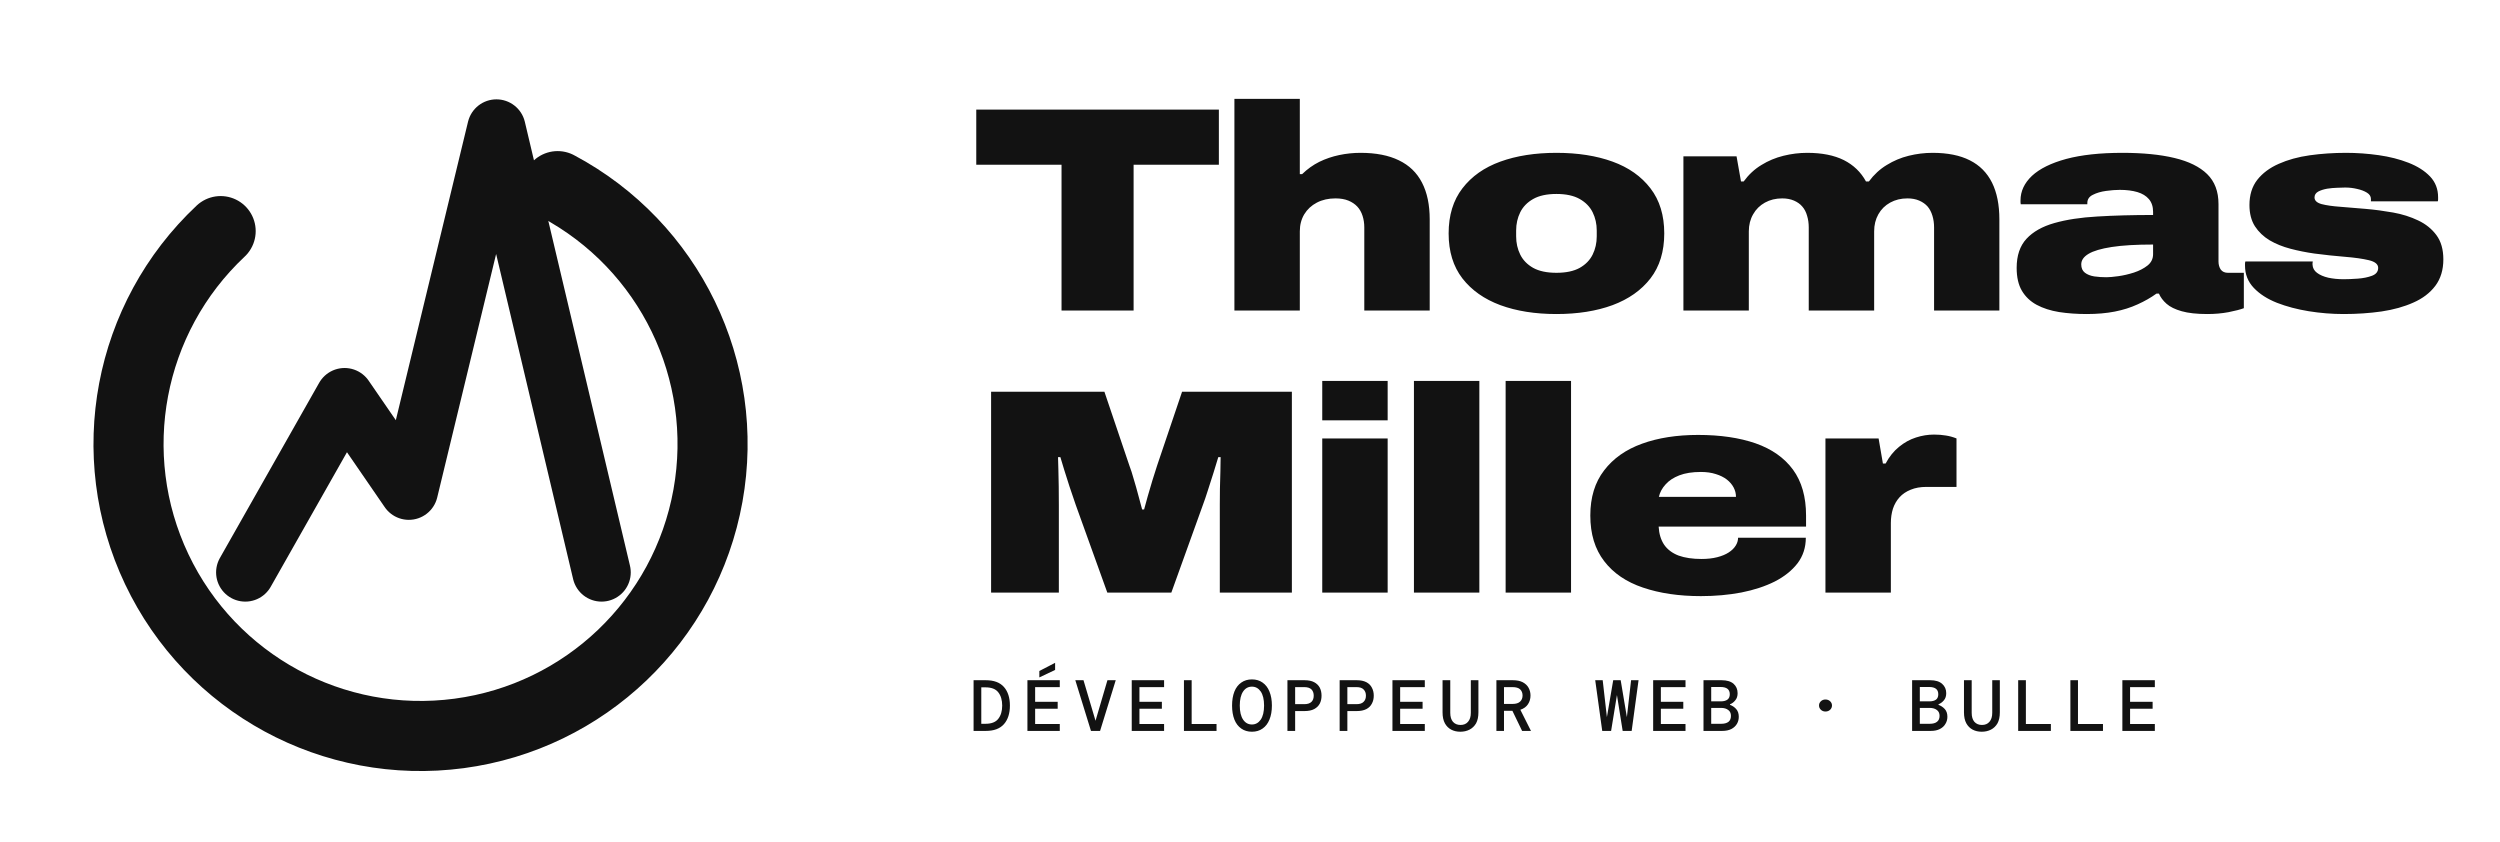
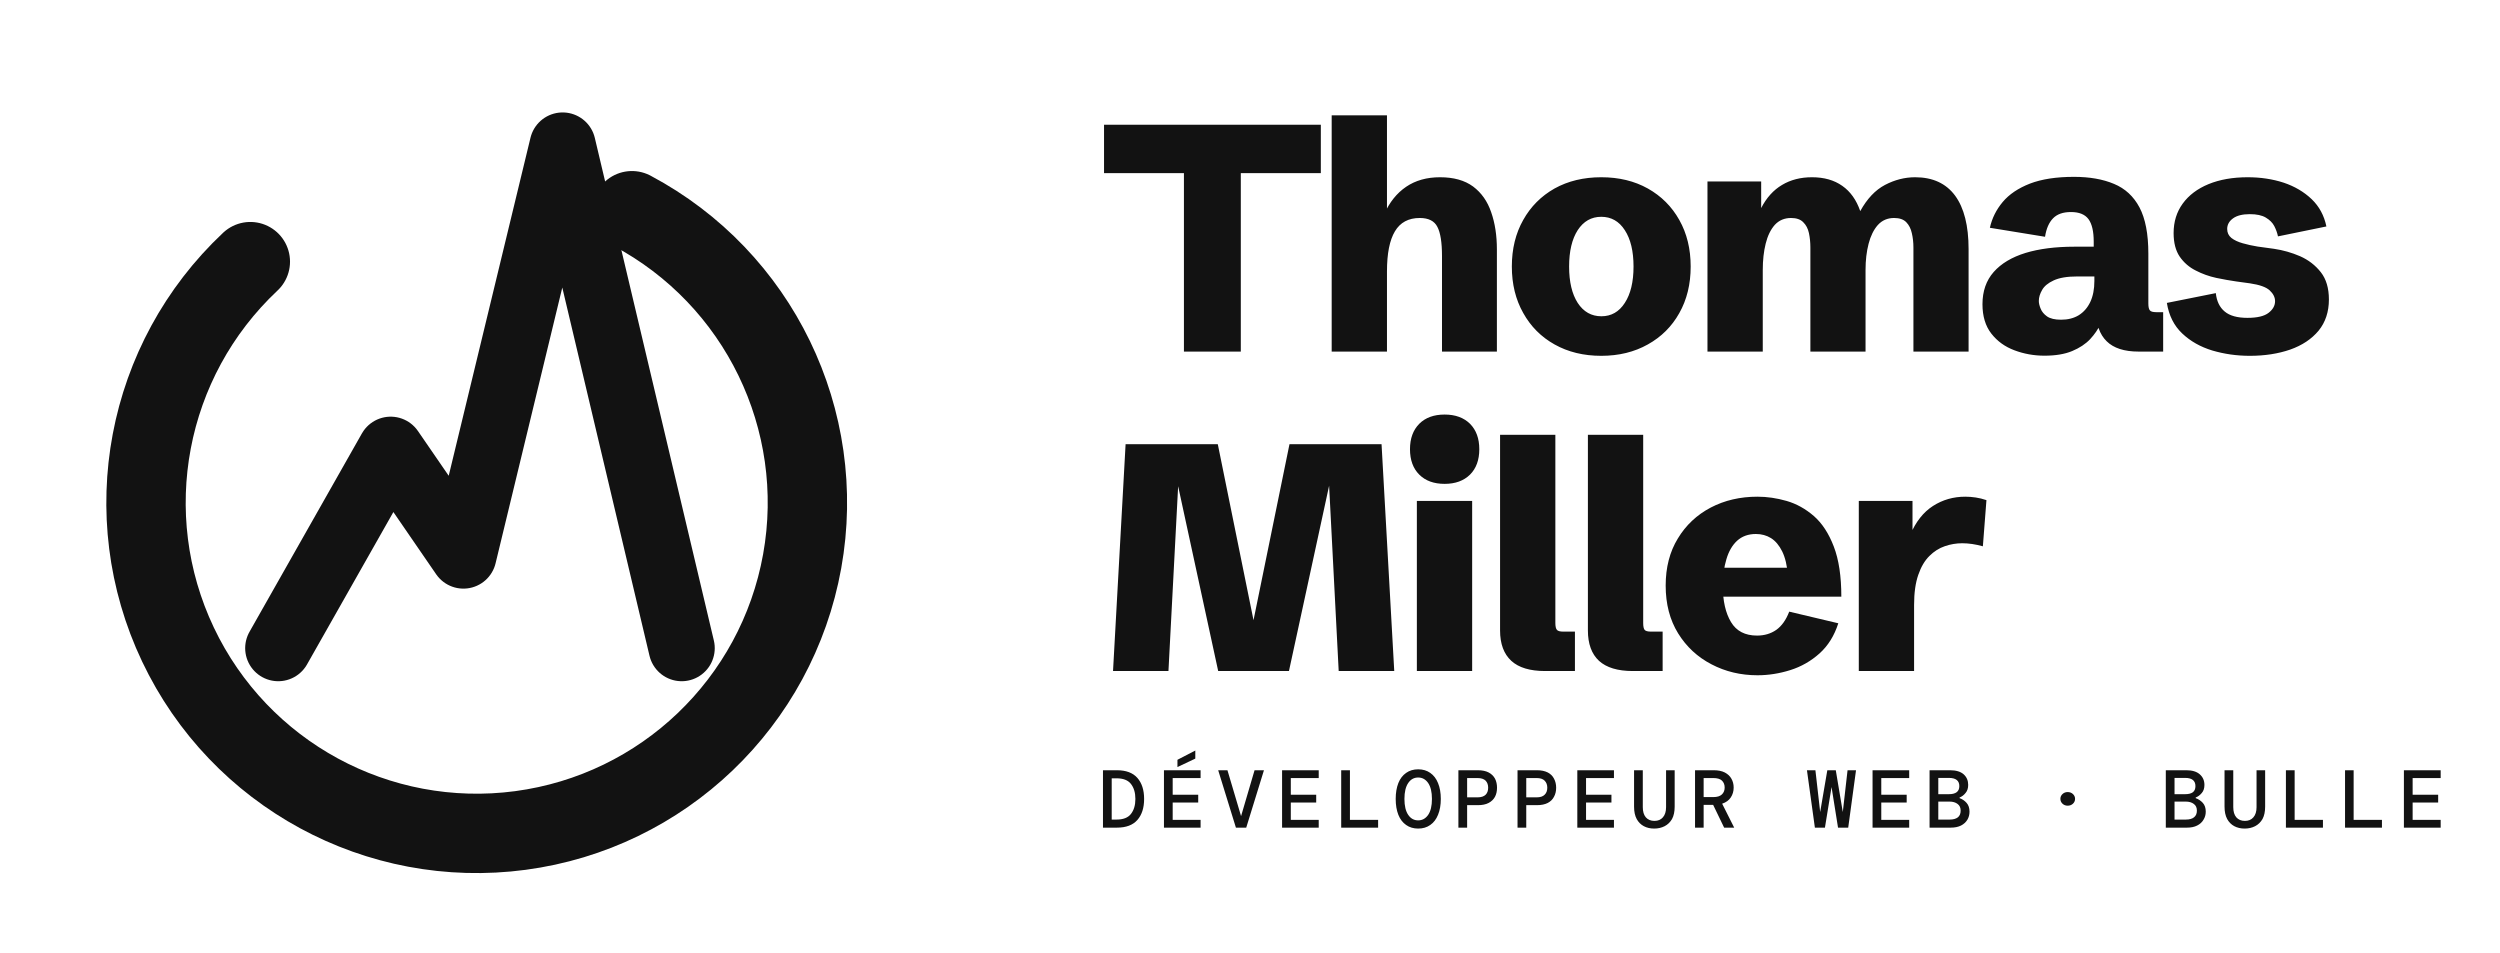
- <svg xmlns="http://www.w3.org/2000/svg" viewBox="0 0 214.03 72.00" width="214" height="72" role="img" aria-label="Thomas Miller">
+ <svg xmlns="http://www.w3.org/2000/svg" viewBox="0 0 188.93 72.00" width="189" height="72" role="img" aria-label="Thomas Miller">
  <g transform="translate(4.00 4.00) scale(1)" fill="none" stroke-linecap="round" stroke-linejoin="round">
    <path d="M43.74 11.93 A25 25 0 1 1 14.89 15.78" stroke="#121212" stroke-width="6" />
    <path d="M17 45 L25.5 30 L31 38 L38.5 7 L47.5 45" stroke="#121212" stroke-width="5" />
  </g>
-   <path transform="translate(83.00 26.58)" d="M7.88 0V-12.48H0.58V-17.2H21.35V-12.48H14.05V0ZM22.68 0V-18.12H28.28V-11.68H28.48Q29.15 -12.33 29.95 -12.73Q30.75 -13.12 31.65 -13.31Q32.55 -13.5 33.48 -13.5Q35.45 -13.5 36.76 -12.86Q38.08 -12.23 38.74 -10.95Q39.4 -9.68 39.4 -7.8V0H33.8V-7.12Q33.8 -7.65 33.65 -8.11Q33.5 -8.58 33.2 -8.9Q32.9 -9.22 32.44 -9.41Q31.98 -9.6 31.33 -9.6Q30.43 -9.6 29.74 -9.24Q29.05 -8.88 28.66 -8.24Q28.28 -7.6 28.28 -6.78V0ZM50.25 0.3Q47.52 0.3 45.45 -0.46Q43.38 -1.23 42.2 -2.75Q41.02 -4.28 41.02 -6.6Q41.02 -8.93 42.2 -10.46Q43.38 -12 45.45 -12.75Q47.52 -13.5 50.25 -13.5Q52.98 -13.5 55.05 -12.75Q57.12 -12 58.3 -10.46Q59.48 -8.93 59.48 -6.6Q59.48 -4.28 58.3 -2.75Q57.12 -1.23 55.05 -0.46Q52.98 0.3 50.25 0.3ZM50.25 -3.23Q51.48 -3.23 52.24 -3.65Q53 -4.08 53.35 -4.79Q53.7 -5.5 53.7 -6.35V-6.85Q53.7 -7.7 53.35 -8.41Q53 -9.12 52.24 -9.55Q51.48 -9.98 50.25 -9.98Q49.02 -9.98 48.26 -9.55Q47.5 -9.12 47.15 -8.41Q46.8 -7.7 46.8 -6.85V-6.35Q46.8 -5.5 47.15 -4.79Q47.5 -4.08 48.26 -3.65Q49.02 -3.23 50.25 -3.23ZM61.12 0V-13.2H65.67L66.05 -11.05H66.28Q66.92 -11.93 67.8 -12.46Q68.67 -13 69.69 -13.25Q70.7 -13.5 71.72 -13.5Q73.6 -13.5 74.85 -12.88Q76.1 -12.25 76.75 -11.05H77Q77.65 -11.93 78.53 -12.46Q79.4 -13 80.41 -13.25Q81.42 -13.5 82.45 -13.5Q84.38 -13.5 85.64 -12.86Q86.9 -12.23 87.54 -10.95Q88.17 -9.68 88.17 -7.8V0H82.58V-7.12Q82.58 -7.65 82.44 -8.11Q82.3 -8.58 82.03 -8.9Q81.75 -9.22 81.31 -9.41Q80.88 -9.6 80.3 -9.6Q79.47 -9.6 78.82 -9.24Q78.17 -8.88 77.81 -8.24Q77.45 -7.6 77.45 -6.78V0H71.85V-7.12Q71.85 -7.65 71.71 -8.11Q71.58 -8.58 71.3 -8.9Q71.03 -9.22 70.59 -9.41Q70.15 -9.6 69.58 -9.6Q68.75 -9.6 68.1 -9.24Q67.45 -8.88 67.09 -8.24Q66.72 -7.6 66.72 -6.78V0ZM95.65 0.3Q94.38 0.3 93.28 0.13Q92.18 -0.05 91.36 -0.49Q90.55 -0.93 90.1 -1.69Q89.65 -2.45 89.65 -3.65Q89.65 -5.23 90.49 -6.14Q91.33 -7.05 92.88 -7.49Q94.43 -7.93 96.56 -8.05Q98.7 -8.18 101.33 -8.18V-8.45Q101.33 -9.12 100.97 -9.54Q100.62 -9.95 99.99 -10.14Q99.35 -10.33 98.48 -10.33Q97.95 -10.33 97.3 -10.24Q96.65 -10.15 96.18 -9.91Q95.7 -9.68 95.7 -9.2V-9.1H90Q89.98 -9.2 89.98 -9.26Q89.98 -9.33 89.98 -9.43Q89.98 -10.6 90.96 -11.53Q91.95 -12.45 93.9 -12.98Q95.85 -13.5 98.7 -13.5Q101.33 -13.5 103.16 -13.06Q105 -12.62 105.96 -11.68Q106.93 -10.73 106.93 -9.12V-4.2Q106.93 -3.8 107.12 -3.51Q107.33 -3.23 107.73 -3.23H109.1V-0.2Q108.65 -0.03 107.79 0.14Q106.93 0.3 105.98 0.3Q104.62 0.3 103.78 0.06Q102.93 -0.18 102.48 -0.58Q102.03 -0.98 101.83 -1.45H101.62Q100.9 -0.93 100.01 -0.53Q99.12 -0.12 98.05 0.09Q96.98 0.3 95.65 0.3ZM97.33 -2.85Q97.7 -2.85 98.35 -2.94Q99 -3.03 99.69 -3.25Q100.38 -3.48 100.85 -3.85Q101.33 -4.23 101.33 -4.83V-5.65Q99.15 -5.65 97.79 -5.44Q96.43 -5.23 95.8 -4.85Q95.18 -4.48 95.18 -3.95Q95.18 -3.48 95.49 -3.24Q95.8 -3 96.3 -2.92Q96.8 -2.85 97.33 -2.85ZM117.65 0.3Q116.15 0.3 114.66 0.06Q113.18 -0.18 111.94 -0.66Q110.7 -1.15 109.95 -1.94Q109.2 -2.73 109.2 -3.85Q109.2 -3.93 109.2 -4.01Q109.2 -4.1 109.23 -4.2H115Q114.98 -4.1 114.98 -4.04Q114.98 -3.98 114.98 -3.93Q115 -3.5 115.36 -3.23Q115.73 -2.95 116.33 -2.81Q116.93 -2.68 117.65 -2.68Q118.15 -2.68 118.85 -2.73Q119.55 -2.78 120.08 -2.98Q120.6 -3.18 120.6 -3.65Q120.6 -4.12 119.8 -4.31Q119 -4.5 117.75 -4.6Q116.5 -4.7 115.13 -4.88Q114.08 -5.03 113.09 -5.29Q112.1 -5.55 111.31 -6.01Q110.53 -6.48 110.05 -7.21Q109.58 -7.95 109.58 -9.03Q109.58 -10.33 110.25 -11.19Q110.93 -12.05 112.09 -12.56Q113.25 -13.08 114.74 -13.29Q116.23 -13.5 117.85 -13.5Q119.25 -13.5 120.65 -13.3Q122.05 -13.1 123.2 -12.65Q124.35 -12.2 125.04 -11.48Q125.73 -10.75 125.73 -9.7Q125.73 -9.62 125.73 -9.51Q125.73 -9.4 125.7 -9.35H119.98V-9.55Q119.98 -9.88 119.64 -10.09Q119.3 -10.3 118.8 -10.41Q118.3 -10.53 117.78 -10.53Q117.55 -10.53 117.11 -10.51Q116.68 -10.5 116.23 -10.43Q115.78 -10.35 115.46 -10.18Q115.15 -10 115.15 -9.68Q115.15 -9.28 115.76 -9.11Q116.38 -8.95 117.38 -8.88Q118.38 -8.8 119.55 -8.7Q120.7 -8.6 121.88 -8.39Q123.05 -8.18 124.03 -7.71Q125 -7.25 125.59 -6.45Q126.18 -5.65 126.18 -4.38Q126.18 -3.03 125.49 -2.11Q124.8 -1.2 123.61 -0.68Q122.43 -0.15 120.89 0.08Q119.35 0.3 117.65 0.3Z" fill="#121212" />
-   <path transform="translate(83.00 50.73)" d="M1.85 0V-17.2H11.55L13.68 -10.9Q13.88 -10.38 14.07 -9.69Q14.28 -9 14.46 -8.31Q14.65 -7.62 14.78 -7.12H14.95Q15.08 -7.6 15.26 -8.25Q15.45 -8.9 15.66 -9.61Q15.88 -10.33 16.07 -10.9L18.2 -17.2H27.6V0H21.43V-7.5Q21.43 -8.12 21.44 -8.88Q21.45 -9.62 21.48 -10.35Q21.5 -11.08 21.5 -11.6H21.3Q21.12 -11.03 20.89 -10.26Q20.65 -9.5 20.41 -8.76Q20.18 -8.03 19.98 -7.5L17.28 0H11.8L9.1 -7.5Q8.83 -8.3 8.56 -9.09Q8.3 -9.88 8.1 -10.54Q7.9 -11.2 7.78 -11.6H7.58Q7.6 -11.2 7.61 -10.54Q7.62 -9.88 7.64 -9.09Q7.65 -8.3 7.65 -7.5V0ZM30.2 -14.75V-18.12H35.8V-14.75ZM30.2 0V-13.2H35.8V0ZM38.05 0V-18.12H43.65V0ZM45.9 0V-18.12H51.5V0ZM62.62 0.3Q59.8 0.3 57.66 -0.43Q55.52 -1.15 54.34 -2.69Q53.15 -4.23 53.15 -6.6Q53.15 -8.93 54.33 -10.46Q55.5 -12 57.58 -12.75Q59.65 -13.5 62.38 -13.5Q65.22 -13.5 67.3 -12.78Q69.38 -12.05 70.5 -10.53Q71.62 -9 71.62 -6.6V-5.65H59Q59.05 -4.73 59.47 -4.1Q59.9 -3.48 60.71 -3.17Q61.52 -2.88 62.67 -2.88Q63.42 -2.88 64.01 -3.03Q64.6 -3.18 65 -3.44Q65.4 -3.7 65.6 -4.03Q65.8 -4.35 65.8 -4.7H71.6Q71.6 -3.45 70.89 -2.51Q70.17 -1.58 68.94 -0.95Q67.7 -0.33 66.08 -0.01Q64.45 0.3 62.62 0.3ZM59.02 -8.2H65.62Q65.62 -8.62 65.42 -9Q65.22 -9.38 64.84 -9.68Q64.45 -9.98 63.89 -10.15Q63.33 -10.33 62.62 -10.33Q61.52 -10.33 60.77 -10.04Q60.02 -9.75 59.59 -9.26Q59.15 -8.78 59.02 -8.2ZM73.28 0V-13.2H77.83L78.2 -11.05H78.43Q78.9 -11.93 79.58 -12.48Q80.25 -13.03 81.03 -13.28Q81.8 -13.53 82.58 -13.53Q83.12 -13.53 83.59 -13.45Q84.05 -13.38 84.5 -13.2V-9.05H81.93Q81.15 -9.05 80.58 -8.81Q80 -8.58 79.62 -8.16Q79.25 -7.75 79.06 -7.19Q78.88 -6.62 78.88 -5.95V0Z" fill="#121212" />
+   <path transform="translate(83.00 26.58)" d="M6.47 0V-13.49H0.43V-17.15H16.82V-13.49H10.77V0ZM17.64 0V-17.86H21.82V-9.85L21.61 -10.39Q22.21 -11.74 23.27 -12.46Q24.33 -13.18 25.83 -13.18Q27.38 -13.18 28.33 -12.48Q29.28 -11.77 29.7 -10.53Q30.13 -9.3 30.13 -7.73V0H25.98V-7.22Q25.98 -8.77 25.63 -9.43Q25.29 -10.1 24.3 -10.1Q23.02 -10.1 22.42 -9.09Q21.82 -8.09 21.82 -6.06V0ZM38.02 0.32Q36.02 0.32 34.49 -0.54Q32.97 -1.39 32.12 -2.92Q31.26 -4.44 31.26 -6.43Q31.26 -8.43 32.12 -9.95Q32.97 -11.47 34.49 -12.33Q36.02 -13.18 38.02 -13.18Q40.02 -13.18 41.54 -12.33Q43.07 -11.47 43.92 -9.95Q44.78 -8.43 44.78 -6.43Q44.78 -4.43 43.92 -2.91Q43.07 -1.39 41.54 -0.54Q40.01 0.32 38.02 0.32ZM38.03 -2.67Q39.15 -2.67 39.8 -3.68Q40.46 -4.69 40.46 -6.43Q40.46 -8.17 39.8 -9.18Q39.15 -10.19 38.02 -10.19Q36.9 -10.19 36.24 -9.18Q35.59 -8.17 35.59 -6.43Q35.59 -4.69 36.24 -3.68Q36.9 -2.67 38.03 -2.67ZM46.05 0V-12.86H50.11V-10.85Q50.71 -12.02 51.69 -12.6Q52.66 -13.18 53.95 -13.18Q55.32 -13.18 56.24 -12.53Q57.16 -11.89 57.6 -10.62Q58.37 -12.02 59.47 -12.6Q60.58 -13.18 61.75 -13.18Q63.74 -13.18 64.77 -11.79Q65.79 -10.4 65.79 -7.74V0H61.62V-7.86Q61.62 -8.44 61.5 -8.95Q61.39 -9.46 61.08 -9.78Q60.77 -10.1 60.16 -10.1Q59.41 -10.1 58.93 -9.57Q58.46 -9.04 58.23 -8.15Q58 -7.26 58 -6.18V0H53.83V-7.86Q53.83 -8.44 53.72 -8.96Q53.61 -9.47 53.29 -9.78Q52.98 -10.1 52.37 -10.1Q51.62 -10.1 51.14 -9.58Q50.67 -9.05 50.45 -8.16Q50.23 -7.28 50.23 -6.17V0ZM71.53 0.31Q70.33 0.31 69.25 -0.1Q68.18 -0.5 67.51 -1.36Q66.84 -2.22 66.84 -3.58Q66.84 -5.06 67.69 -6.02Q68.54 -6.98 70.1 -7.46Q71.65 -7.93 73.8 -7.93H75.46L75.25 -7.55V-8.31Q75.25 -9.48 74.85 -10.02Q74.45 -10.55 73.53 -10.55Q72.64 -10.55 72.18 -10.08Q71.71 -9.6 71.57 -8.68L67.4 -9.36Q67.64 -10.44 68.37 -11.31Q69.1 -12.18 70.43 -12.7Q71.76 -13.21 73.76 -13.21Q75.52 -13.21 76.78 -12.68Q78.04 -12.16 78.71 -10.9Q79.38 -9.63 79.38 -7.41V-3.64Q79.38 -3.24 79.5 -3.11Q79.61 -2.98 79.98 -2.98H80.5V0H78.64Q77.02 0 76.23 -0.78Q75.43 -1.56 75.43 -3.07V-3.55L76.19 -3.23Q76.05 -2.7 75.77 -2.1Q75.49 -1.49 74.98 -0.94Q74.46 -0.39 73.62 -0.04Q72.78 0.31 71.53 0.31ZM72.78 -2.41Q73.56 -2.41 74.12 -2.75Q74.68 -3.1 74.99 -3.75Q75.3 -4.41 75.3 -5.34V-5.68H74Q72.86 -5.68 72.22 -5.38Q71.59 -5.09 71.35 -4.66Q71.1 -4.23 71.1 -3.83Q71.1 -3.57 71.24 -3.24Q71.37 -2.91 71.72 -2.66Q72.08 -2.41 72.78 -2.41ZM87.05 0.32Q85.58 0.32 84.22 -0.08Q82.87 -0.49 81.94 -1.37Q81.01 -2.25 80.78 -3.68L84.48 -4.42Q84.58 -3.5 85.15 -3.03Q85.72 -2.55 86.87 -2.55Q87.98 -2.55 88.47 -2.93Q88.96 -3.31 88.96 -3.81Q88.96 -4.25 88.55 -4.63Q88.15 -5 87.06 -5.16L86.04 -5.3Q85.34 -5.4 84.52 -5.57Q83.69 -5.75 82.96 -6.13Q82.22 -6.5 81.75 -7.18Q81.29 -7.86 81.29 -8.96Q81.29 -10.24 81.98 -11.19Q82.67 -12.14 83.93 -12.66Q85.2 -13.18 86.89 -13.18Q88.35 -13.18 89.61 -12.77Q90.86 -12.35 91.73 -11.52Q92.59 -10.69 92.84 -9.46L89.18 -8.71Q89.1 -9.1 88.9 -9.49Q88.7 -9.87 88.26 -10.13Q87.83 -10.39 87.05 -10.39Q86.22 -10.39 85.78 -10.07Q85.34 -9.75 85.34 -9.27Q85.34 -8.85 85.66 -8.59Q85.98 -8.34 86.51 -8.19Q87.03 -8.04 87.64 -7.94L88.88 -7.77Q89.9 -7.62 90.85 -7.21Q91.8 -6.79 92.42 -6Q93.03 -5.22 93.03 -3.94Q93.03 -2.54 92.25 -1.58Q91.46 -0.63 90.1 -0.15Q88.74 0.32 87.05 0.32Z" fill="#121212" />
+   <path transform="translate(83.00 50.73)" d="M1.11 0 2.06 -17.15H9.03L11.93 -2.86H11.53L14.45 -17.15H21.41L22.37 0H18.17L17.44 -14.12H17.47L14.41 0H9.06L6 -14.12H6.04L5.3 0ZM24.08 0V-12.86H28.26V0ZM26.18 -14.15Q24.96 -14.15 24.26 -14.85Q23.56 -15.55 23.56 -16.77Q23.56 -17.98 24.26 -18.69Q24.96 -19.39 26.18 -19.39Q27.39 -19.39 28.1 -18.69Q28.8 -17.98 28.8 -16.77Q28.8 -15.55 28.1 -14.85Q27.39 -14.15 26.18 -14.15ZM33.77 0Q32.06 0 31.22 -0.77Q30.37 -1.55 30.37 -3.07V-17.86H34.55V-3.64Q34.55 -3.24 34.67 -3.11Q34.78 -2.98 35.15 -2.98H36.03V0ZM40.4 0Q38.7 0 37.85 -0.77Q37.01 -1.55 37.01 -3.07V-17.86H41.19V-3.64Q41.19 -3.24 41.3 -3.11Q41.41 -2.98 41.78 -2.98H42.66V0ZM49.83 0.32Q47.93 0.32 46.35 -0.51Q44.77 -1.33 43.83 -2.85Q42.89 -4.37 42.89 -6.46Q42.89 -8.52 43.81 -10.02Q44.72 -11.53 46.3 -12.36Q47.87 -13.18 49.83 -13.18Q50.92 -13.18 52.03 -12.86Q53.14 -12.54 54.09 -11.72Q55.03 -10.9 55.6 -9.41Q56.17 -7.93 56.17 -5.62H45.57V-7.81H52.44L52.13 -7.23Q52.04 -8.35 51.7 -9.04Q51.36 -9.73 50.85 -10.05Q50.35 -10.36 49.71 -10.36Q48.85 -10.36 48.29 -9.85Q47.74 -9.34 47.48 -8.45Q47.21 -7.56 47.21 -6.43Q47.21 -4.73 47.83 -3.7Q48.44 -2.68 49.8 -2.68Q50.63 -2.68 51.25 -3.11Q51.87 -3.55 52.23 -4.49L55.94 -3.61Q55.49 -2.2 54.52 -1.33Q53.55 -0.46 52.31 -0.07Q51.07 0.32 49.83 0.32ZM57.49 0V-12.86H61.55V-9.9L61.38 -10.3Q62.01 -11.78 63.1 -12.48Q64.19 -13.18 65.54 -13.18Q65.93 -13.18 66.33 -13.12Q66.73 -13.06 67.14 -12.92L66.87 -9.43Q66.04 -9.66 65.31 -9.66Q64.64 -9.66 64 -9.44Q63.35 -9.22 62.83 -8.7Q62.3 -8.18 61.99 -7.28Q61.67 -6.37 61.67 -5V0Z" fill="#121212" />
  <path transform="translate(83.00 62.57)" d="M0.35 0V-4.34H1.4Q2.44 -4.34 2.95 -3.76Q3.46 -3.18 3.46 -2.17Q3.46 -1.16 2.95 -0.58Q2.44 0 1.4 0ZM1.01 -0.61H1.37Q2.13 -0.61 2.46 -1.03Q2.8 -1.46 2.8 -2.17Q2.8 -2.88 2.46 -3.31Q2.13 -3.73 1.37 -3.73H1.01ZM4.96 0V-4.34H7.73V-3.75H5.62V-2.49H7.55V-1.9H5.62V-0.59H7.73V0ZM5.98 -4.58V-5.13L7.33 -5.83V-5.22ZM10.4 0 9.06 -4.34H9.76L10.79 -0.87L11.81 -4.34H12.52L11.18 0ZM13.89 0V-4.34H16.66V-3.75H14.55V-2.49H16.47V-1.9H14.55V-0.59H16.66V0ZM18.36 0V-4.34H19.02V-0.59H21.15V0ZM24.18 0.07Q23.65 0.07 23.27 -0.2Q22.88 -0.47 22.68 -0.97Q22.48 -1.48 22.48 -2.17Q22.48 -2.86 22.68 -3.37Q22.88 -3.87 23.27 -4.14Q23.65 -4.41 24.18 -4.41Q24.71 -4.41 25.09 -4.14Q25.48 -3.87 25.68 -3.37Q25.89 -2.86 25.89 -2.17Q25.89 -1.48 25.68 -0.97Q25.48 -0.47 25.09 -0.2Q24.71 0.07 24.18 0.07ZM24.18 -0.55Q24.64 -0.55 24.93 -0.96Q25.22 -1.38 25.22 -2.17Q25.22 -2.96 24.93 -3.38Q24.64 -3.79 24.18 -3.79Q23.71 -3.79 23.43 -3.38Q23.14 -2.96 23.14 -2.17Q23.14 -1.38 23.43 -0.96Q23.71 -0.55 24.18 -0.55ZM27.22 0V-4.34H28.69Q29.19 -4.34 29.51 -4.17Q29.83 -4 29.99 -3.7Q30.14 -3.4 30.14 -3.02Q30.14 -2.63 29.99 -2.34Q29.83 -2.04 29.51 -1.87Q29.19 -1.7 28.69 -1.7H27.88V0ZM27.88 -2.29H28.66Q29.08 -2.29 29.28 -2.49Q29.47 -2.68 29.47 -3.02Q29.47 -3.35 29.28 -3.55Q29.08 -3.75 28.66 -3.75H27.88ZM31.69 0V-4.34H33.16Q33.65 -4.34 33.98 -4.17Q34.3 -4 34.45 -3.7Q34.61 -3.4 34.61 -3.02Q34.61 -2.63 34.45 -2.34Q34.3 -2.04 33.98 -1.87Q33.65 -1.7 33.16 -1.7H32.35V0ZM32.35 -2.29H33.13Q33.55 -2.29 33.74 -2.49Q33.94 -2.68 33.94 -3.02Q33.94 -3.35 33.74 -3.55Q33.55 -3.75 33.13 -3.75H32.35ZM36.21 0V-4.34H38.98V-3.75H36.87V-2.49H38.79V-1.9H36.87V-0.59H38.98V0ZM42.02 0.07Q41.58 0.07 41.24 -0.11Q40.9 -0.29 40.7 -0.65Q40.5 -1.02 40.5 -1.59V-4.34H41.16V-1.55Q41.16 -1.05 41.39 -0.78Q41.63 -0.51 42.04 -0.51Q42.45 -0.51 42.68 -0.78Q42.92 -1.05 42.92 -1.55V-4.34H43.57V-1.59Q43.57 -1.02 43.37 -0.65Q43.16 -0.29 42.81 -0.11Q42.46 0.07 42.02 0.07ZM45.11 0V-4.34H46.52Q47.03 -4.34 47.36 -4.17Q47.7 -3.99 47.86 -3.7Q48.03 -3.4 48.03 -3.03Q48.03 -2.61 47.81 -2.28Q47.6 -1.96 47.16 -1.81L48.07 0H47.31L46.48 -1.72H45.76V0ZM45.76 -2.31H46.49Q46.93 -2.31 47.14 -2.51Q47.35 -2.71 47.35 -3.03Q47.35 -3.36 47.14 -3.56Q46.94 -3.75 46.48 -3.75H45.76ZM54.17 0 53.57 -4.34H54.21L54.57 -1.18L55.11 -4.34H55.75L56.28 -1.18L56.64 -4.34H57.28L56.69 0H55.92L55.43 -3.07L54.93 0ZM58.53 0V-4.34H61.3V-3.75H59.19V-2.49H61.11V-1.9H59.19V-0.59H61.3V0ZM62.84 0V-4.34H64.39Q65.07 -4.34 65.42 -4.03Q65.76 -3.72 65.76 -3.23Q65.76 -2.85 65.56 -2.62Q65.37 -2.38 65.11 -2.28V-2.23Q65.42 -2.12 65.64 -1.87Q65.86 -1.62 65.86 -1.21Q65.86 -0.87 65.7 -0.6Q65.53 -0.32 65.22 -0.16Q64.9 0 64.44 0ZM63.5 -2.53H64.31Q64.69 -2.53 64.89 -2.68Q65.09 -2.83 65.09 -3.14Q65.09 -3.76 64.3 -3.76H63.5ZM63.5 -0.61H64.36Q64.76 -0.61 64.98 -0.78Q65.19 -0.95 65.19 -1.29Q65.19 -1.62 64.96 -1.79Q64.73 -1.97 64.34 -1.97H63.5ZM73.28 -1.66Q73.05 -1.66 72.89 -1.81Q72.73 -1.96 72.73 -2.18Q72.73 -2.39 72.89 -2.54Q73.05 -2.69 73.28 -2.69Q73.52 -2.69 73.68 -2.54Q73.84 -2.39 73.84 -2.18Q73.84 -1.96 73.68 -1.81Q73.52 -1.66 73.28 -1.66ZM80.7 0V-4.34H82.25Q82.92 -4.34 83.27 -4.03Q83.62 -3.72 83.62 -3.23Q83.62 -2.85 83.42 -2.62Q83.22 -2.38 82.96 -2.28V-2.23Q83.27 -2.12 83.5 -1.87Q83.72 -1.62 83.72 -1.21Q83.72 -0.87 83.55 -0.6Q83.39 -0.32 83.07 -0.16Q82.76 0 82.3 0ZM81.36 -2.53H82.17Q82.55 -2.53 82.75 -2.68Q82.94 -2.83 82.94 -3.14Q82.94 -3.76 82.16 -3.76H81.36ZM81.36 -0.61H82.21Q82.62 -0.61 82.83 -0.78Q83.05 -0.95 83.05 -1.29Q83.05 -1.62 82.82 -1.79Q82.59 -1.97 82.2 -1.97H81.36ZM86.66 0.07Q86.22 0.07 85.88 -0.11Q85.54 -0.29 85.34 -0.65Q85.14 -1.02 85.14 -1.59V-4.34H85.8V-1.55Q85.8 -1.05 86.03 -0.78Q86.27 -0.51 86.68 -0.51Q87.09 -0.51 87.32 -0.78Q87.56 -1.05 87.56 -1.55V-4.34H88.21V-1.59Q88.21 -1.02 88.01 -0.65Q87.8 -0.29 87.45 -0.11Q87.1 0.07 86.66 0.07ZM89.78 0V-4.34H90.44V-0.59H92.58V0ZM94.25 0V-4.34H94.9V-0.59H97.04V0ZM98.7 0V-4.34H101.48V-3.75H99.36V-2.49H101.29V-1.9H99.36V-0.59H101.48V0Z" fill="#121212" />
</svg>
